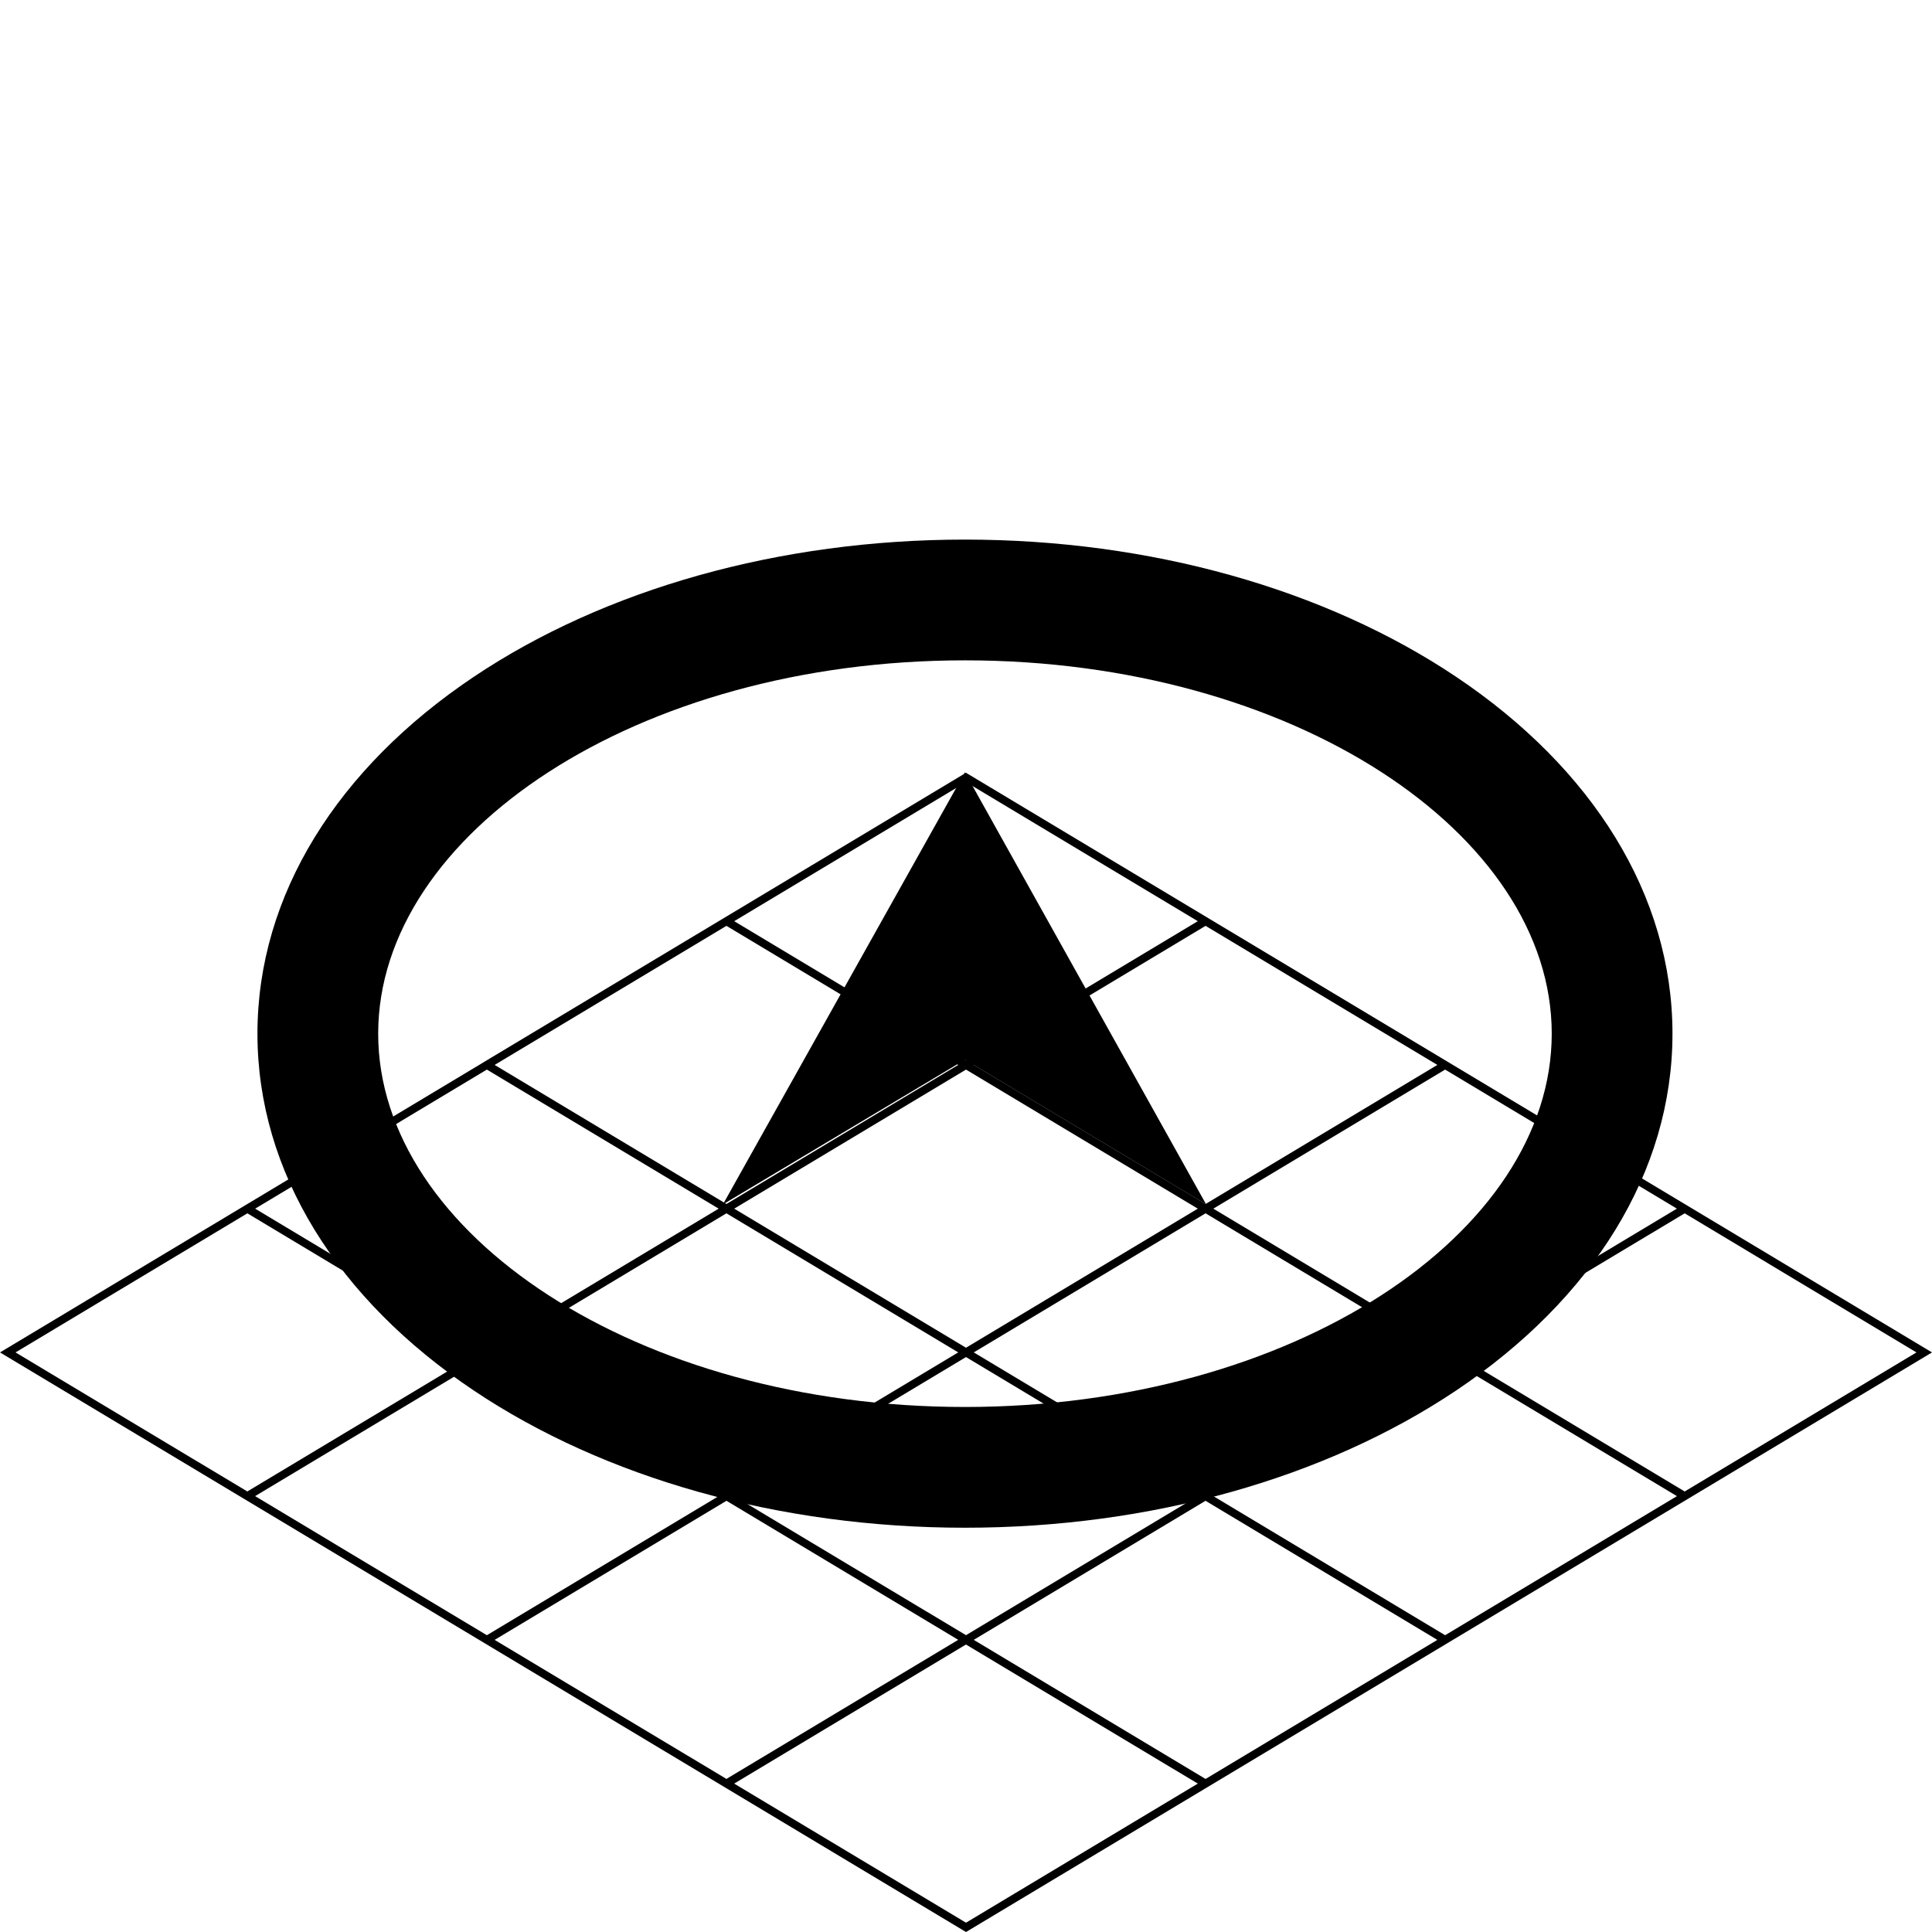
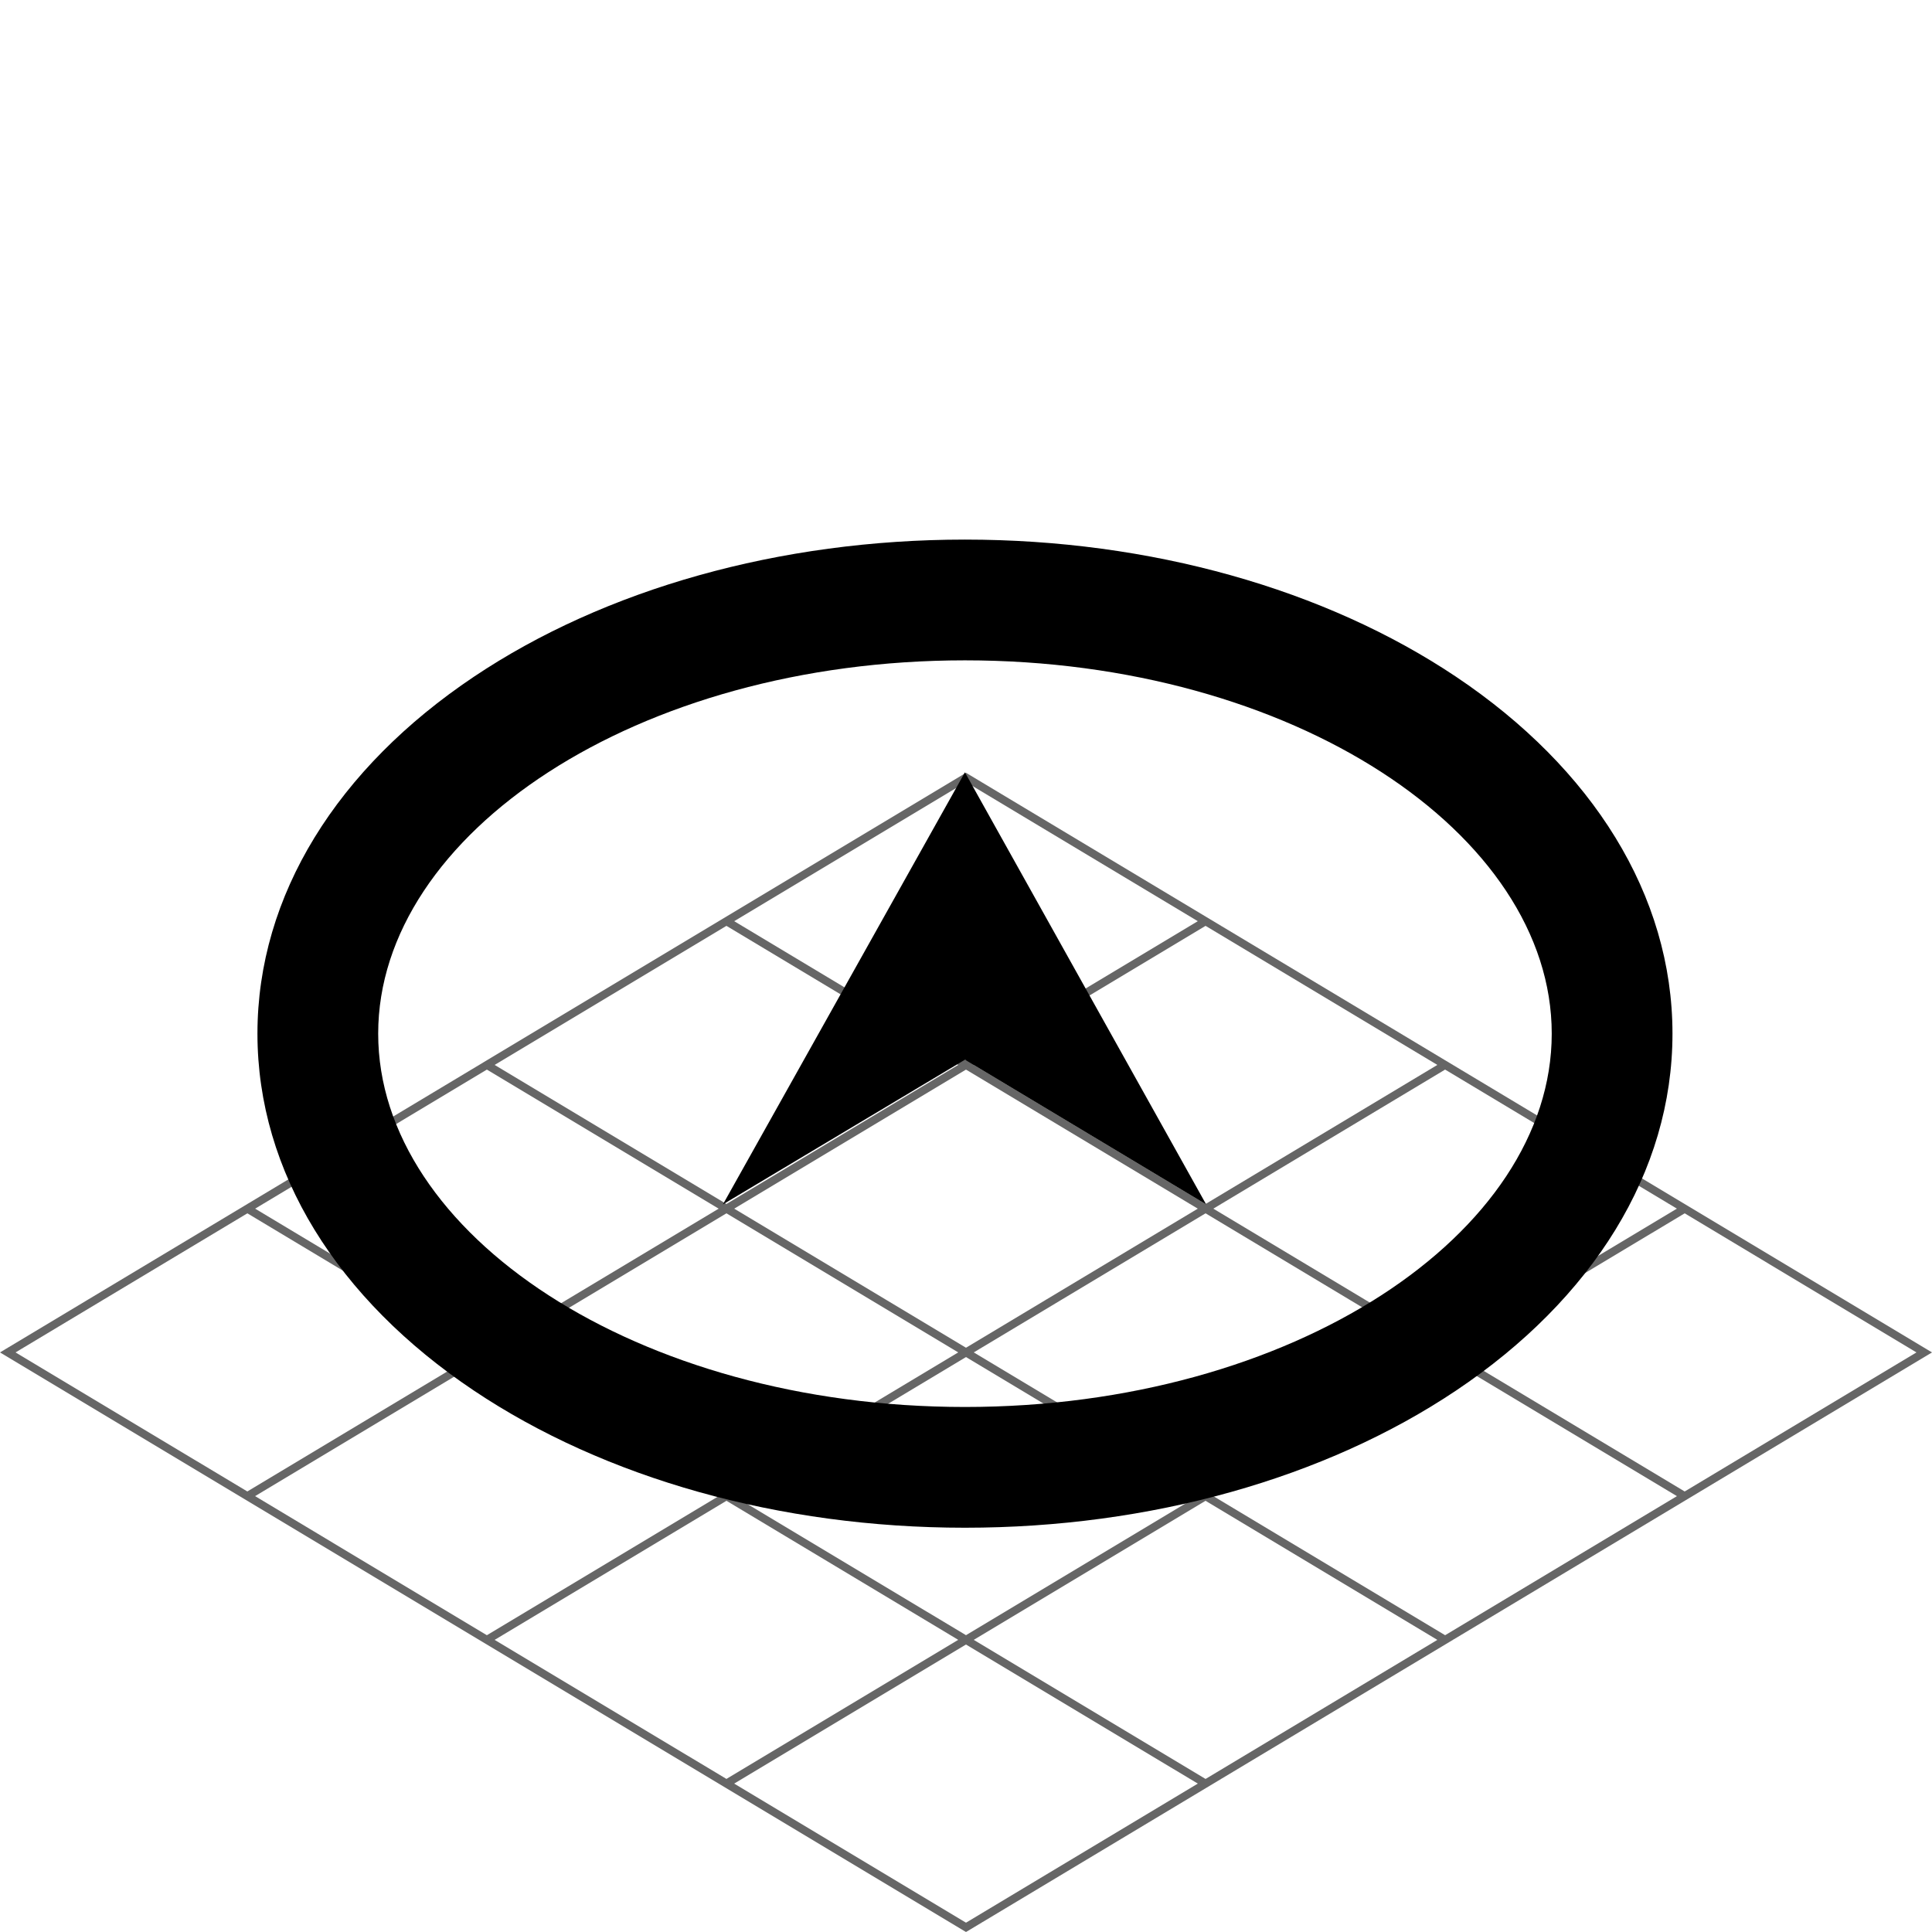
<svg xmlns="http://www.w3.org/2000/svg" version="1.1" viewBox="0 0 240 240" xml:space="preserve">
-   <path fill-rule="evenodd" clip-rule="evenodd" d="M228.982 161.39 120.256 96.152l-.256-.153L0 168.001 120 240l120-71.999-11.018-6.611zm-108.983-29.68-28.793-17.276L120 97.157l28.793 17.277-28.794 17.276zm29.76-16.697 28.791 17.275-28.794 17.277-28.792-17.275 28.795-17.277zm-59.519.001 28.793 17.276-28.793 17.275-28.792-17.276 28.792-17.275zm29.759 17.855 28.793 17.275-28.793 17.276-28.793-17.276 28.793-17.275zm29.758 17.854 28.793 17.276-28.794 17.276-28.792-17.276 28.793-17.276zm.965-.579 28.793-17.277 28.793 17.276-28.793 17.276-28.793-17.275zm-90.239-17.276 28.792 17.276-28.792 17.275-28.791-17.275 28.791-17.276zm29.758 17.855 28.793 17.276-28.792 17.276-28.793-17.276 28.792-17.276zm-.964 35.131-28.795 17.277-28.794-17.277 28.795-17.277 28.794 17.277zm.965.579 28.792 17.275-28.795 17.277-28.792-17.275 28.795-17.277zm.965-.579 28.792-17.276 28.792 17.276-28.792 17.275-28.792-17.275zm58.549.58 28.795 17.278-28.792 17.275-28.795-17.278 28.792-17.275zm.966-.58 28.794-17.276 28.796 17.277-28.794 17.277-28.796-17.278zm29.759-17.855 28.794-17.276 18.007 10.805 10.788 6.473-28.793 17.276-28.796-17.278zm-177.759-.473 28.004-16.803 28.792 17.275-28.795 17.277-28.792-17.274.791-.475zm88.482 54.039 28.795-17.277 28.796 17.277L120 238.842l-28.796-17.277z" />
+   <path fill-rule="evenodd" clip-rule="evenodd" fill-opacity="0.6" d="M228.982 161.39 120.256 96.152l-.256-.153L0 168.001 120 240l120-71.999-11.018-6.611zm-108.983-29.68-28.793-17.276L120 97.157l28.793 17.277-28.794 17.276zm29.76-16.697 28.791 17.275-28.794 17.277-28.792-17.275 28.795-17.277zm-59.519.001 28.793 17.276-28.793 17.275-28.792-17.276 28.792-17.275zm29.759 17.855 28.793 17.275-28.793 17.276-28.793-17.276 28.793-17.275zm29.758 17.854 28.793 17.276-28.794 17.276-28.792-17.276 28.793-17.276zm.965-.579 28.793-17.277 28.793 17.276-28.793 17.276-28.793-17.275zm-90.239-17.276 28.792 17.276-28.792 17.275-28.791-17.275 28.791-17.276zm29.758 17.855 28.793 17.276-28.792 17.276-28.793-17.276 28.792-17.276zm-.964 35.131-28.795 17.277-28.794-17.277 28.795-17.277 28.794 17.277zm.965.579 28.792 17.275-28.795 17.277-28.792-17.275 28.795-17.277zm.965-.579 28.792-17.276 28.792 17.276-28.792 17.275-28.792-17.275zm58.549.58 28.795 17.278-28.792 17.275-28.795-17.278 28.792-17.275zm.966-.58 28.794-17.276 28.796 17.277-28.794 17.277-28.796-17.278zm29.759-17.855 28.794-17.276 18.007 10.805 10.788 6.473-28.793 17.276-28.796-17.278zm-177.759-.473 28.004-16.803 28.792 17.275-28.795 17.277-28.792-17.274.791-.475zm88.482 54.039 28.795-17.277 28.796 17.277L120 238.842l-28.796-17.277z" />
  <path fill-rule="evenodd" clip-rule="evenodd" d="M119.871 67.03c-23.052 0-44.762 6.154-61.02 17.049-16.913 11.335-26.87 27.111-26.87 44.326 0 17.214 9.957 32.991 26.87 44.326 16.258 10.895 37.968 17.049 61.02 17.049s44.762-6.154 61.02-17.049c16.913-11.335 26.87-27.112 26.87-44.326s-9.957-32.991-26.87-44.326c-16.258-10.895-37.968-17.049-61.02-17.049zm0 15c40.742 0 72.891 21.544 72.891 46.375s-32.148 46.375-72.891 46.375c-40.742 0-72.891-21.545-72.891-46.375S79.129 82.03 119.871 82.03zm-.005 13.911-30.063 53.675 30.07-17.978 29.96 17.978-29.967-53.675z" />
</svg>
